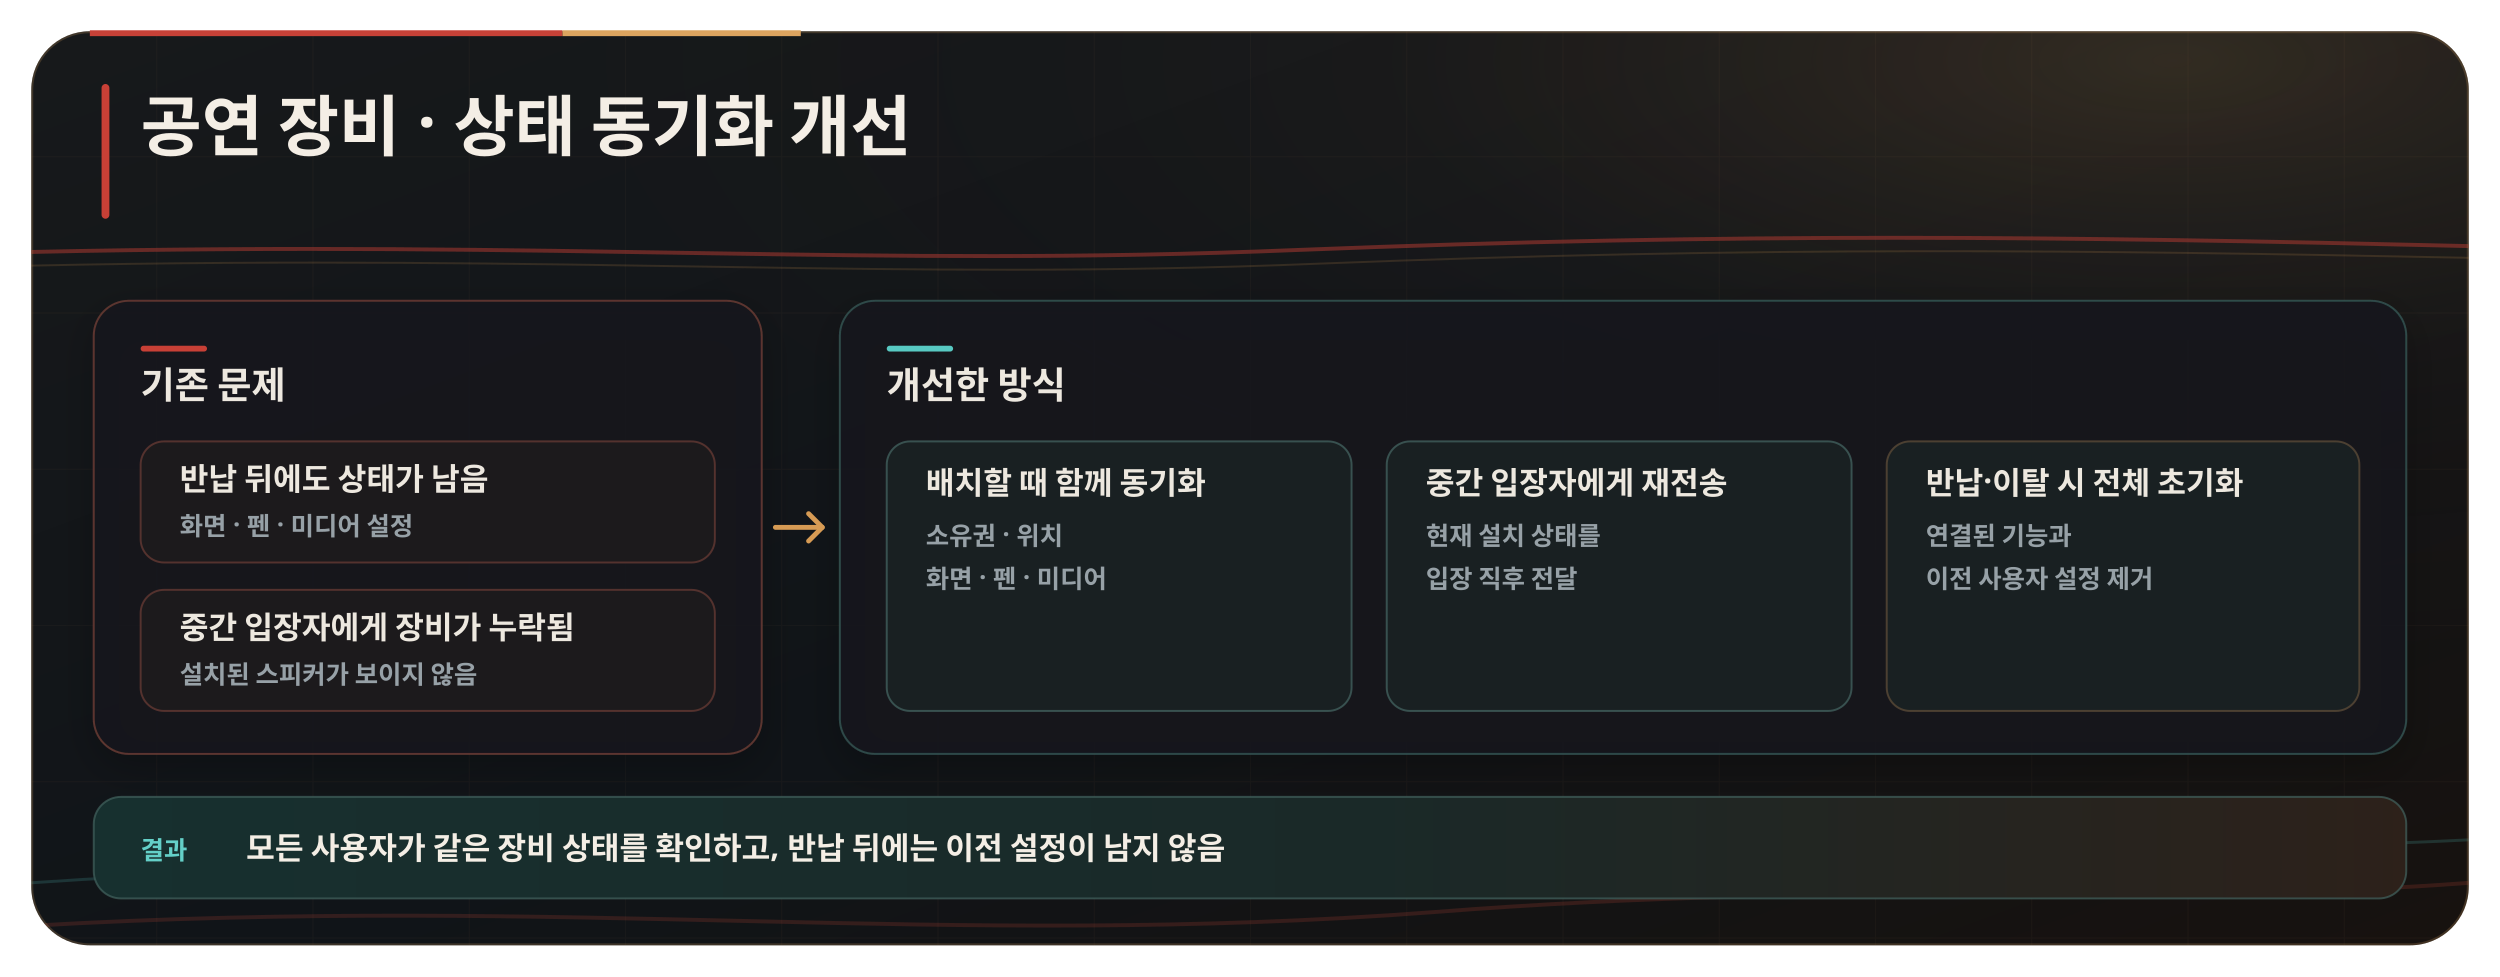
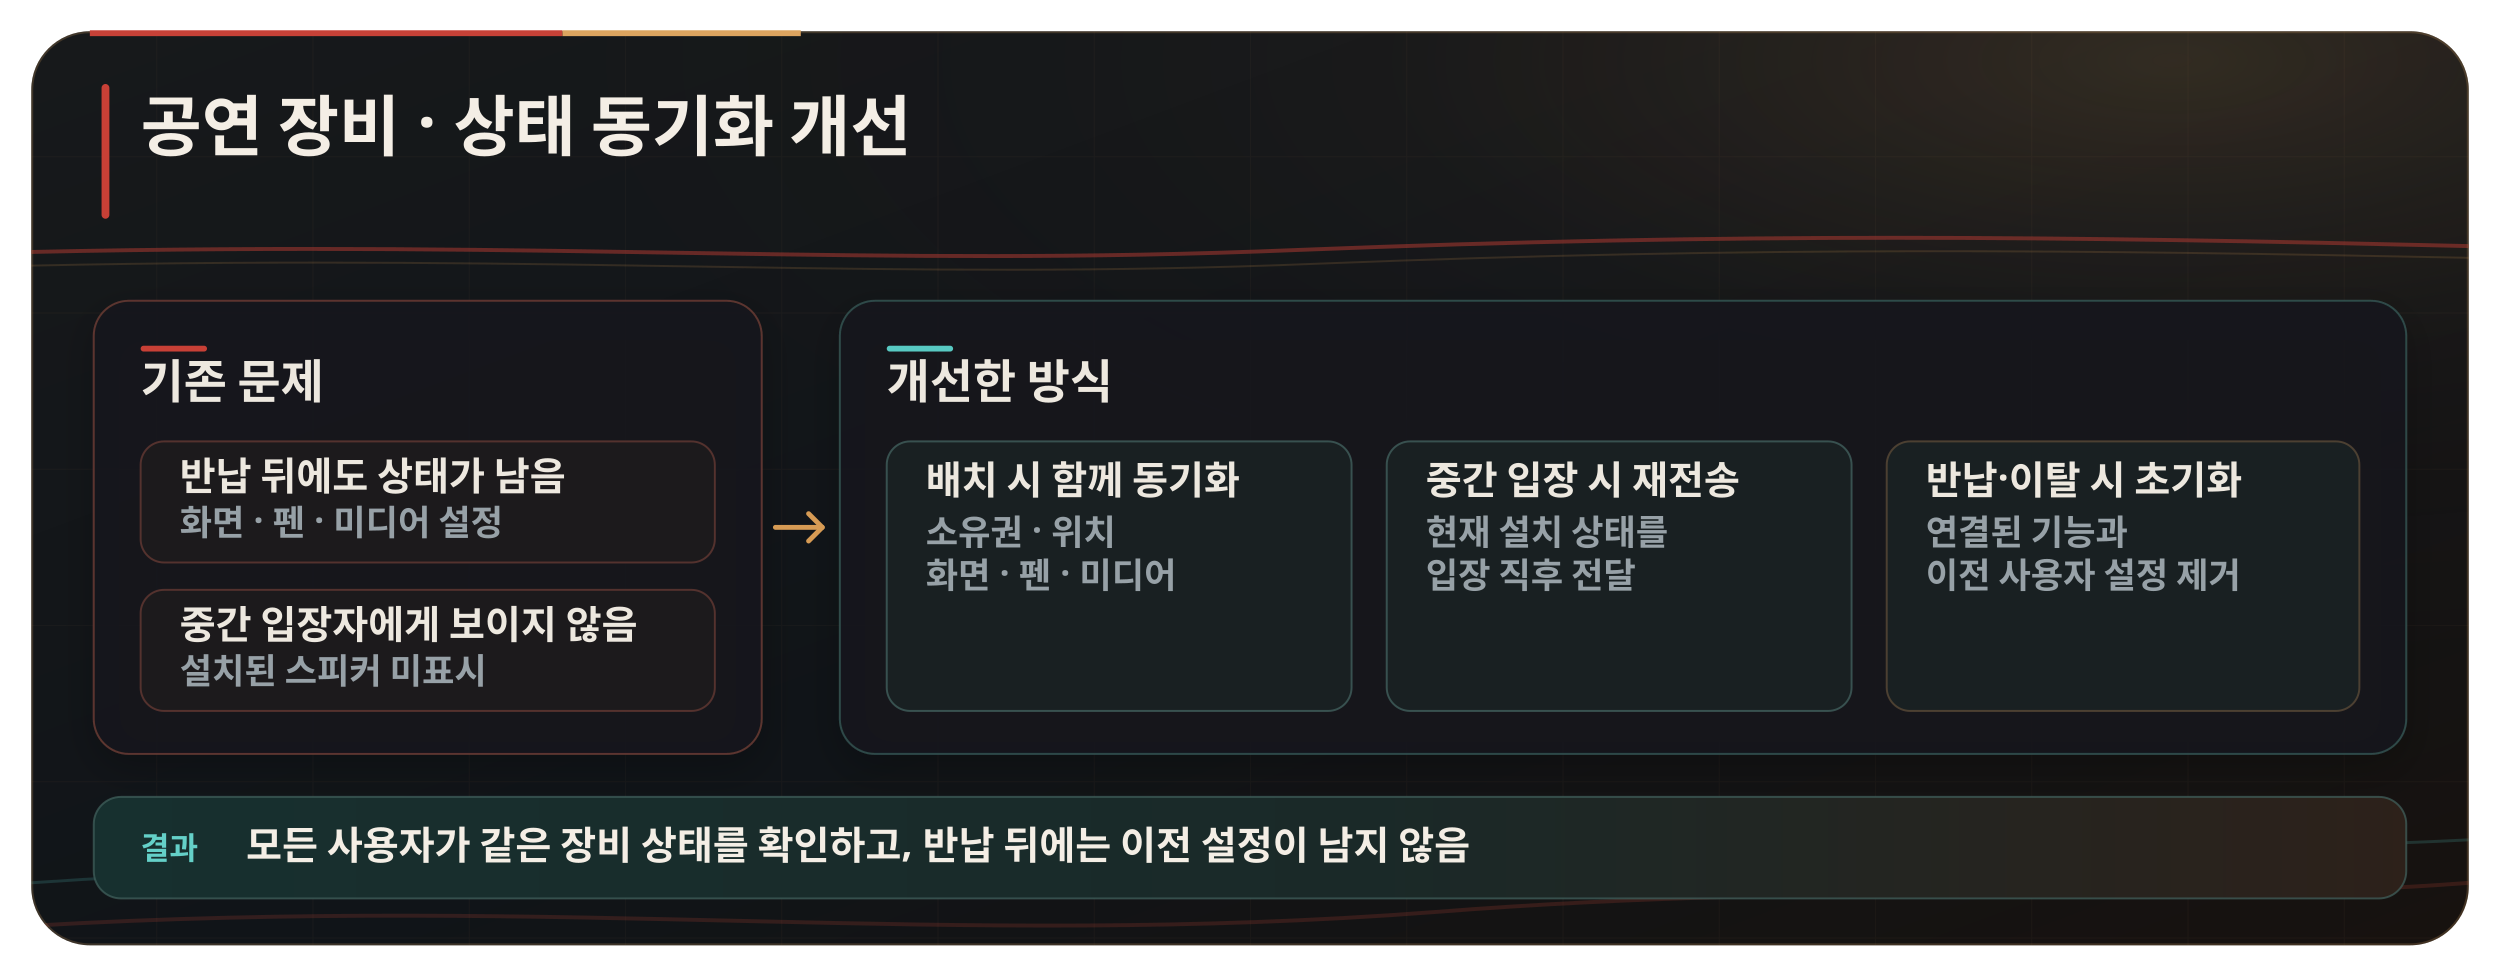
<svg xmlns="http://www.w3.org/2000/svg" width="1280" height="500" viewBox="0 0 1280 500" role="img" aria-labelledby="title desc">
  <defs>
    <linearGradient id="panelBackground" x1="0" y1="0" x2="1" y2="1">
      <stop offset="0" stop-color="#17191b" />
      <stop offset="0.55" stop-color="#101418" />
      <stop offset="1" stop-color="#17120f" />
    </linearGradient>
    <radialGradient id="stationLight" cx="88%" cy="3%" r="76%">
      <stop offset="0" stop-color="#d69a50" stop-opacity="0.17" />
      <stop offset="0.42" stop-color="#a46531" stop-opacity="0.045" />
      <stop offset="1" stop-color="#000000" stop-opacity="0" />
    </radialGradient>
    <linearGradient id="resultBar" x1="0" y1="0" x2="1" y2="0">
      <stop offset="0" stop-color="#17302f" />
      <stop offset="0.55" stop-color="#1a2928" />
      <stop offset="1" stop-color="#2d211a" />
    </linearGradient>
    <pattern id="streetGrid" width="80" height="80" patternUnits="userSpaceOnUse">
      <path d="M80 0H0V80" fill="none" stroke="#e9c08a" stroke-opacity="0.035" />
    </pattern>
    <filter id="cardShadow" x="-8%" y="-12%" width="116%" height="130%">
      <feDropShadow dx="0" dy="7" stdDeviation="10" flood-color="#000000" flood-opacity="0.24" />
    </filter>
    <clipPath id="panelClip">
      <rect x="16" y="16" width="1248" height="468" rx="30" />
    </clipPath>
    <style>
      text { font-family: Pretendard, "Noto Sans KR", "Segoe UI", sans-serif; }
      .title { fill: #f4eee5; font-size: 34px; font-weight: 750; }
-       .section { fill: #ede8df; font-size: 19px; font-weight: 700; }
-       .item-title { fill: #ede8df; font-size: 16px; font-weight: 700; }
-       .item-body { fill: #97a1a7; font-size: 13px; font-weight: 600; }
-       .result-label { fill: #64d0c8; font-size: 13px; font-weight: 750; }
-       .result-text { fill: #f4eee5; font-size: 16px; font-weight: 700; }
+       .section { fill: #ede8df; font-size: 24px; font-weight: 700; }
+       .item-title { fill: #ede8df; font-size: 20px; font-weight: 700; }
+       .item-body { fill: #97a1a7; font-size: 18px; font-weight: 600; }
+       .result-label { fill: #64d0c8; font-size: 16px; font-weight: 750; }
+       .result-text { fill: #f4eee5; font-size: 20px; font-weight: 700; }
    </style>
  </defs>
  <g clip-path="url(#panelClip)">
    <rect x="16" y="16" width="1248" height="468" rx="30" fill="url(#panelBackground)" />
    <rect x="16" y="16" width="1248" height="468" rx="30" fill="url(#stationLight)" />
    <rect x="16" y="16" width="1248" height="468" rx="30" fill="url(#streetGrid)" />
    <path d="M16 129 C290 123 445 137 664 128 C890 119 1055 121 1264 126" fill="none" stroke="#a83831" stroke-opacity="0.56" stroke-width="2" />
    <path d="M16 136 C295 130 456 144 675 135 C902 126 1068 128 1264 132" fill="none" stroke="#df9d53" stroke-opacity="0.16" />
    <path d="M16 452 C300 432 483 469 721 447 C943 427 1088 439 1264 430" fill="none" stroke="#54c9c2" stroke-opacity="0.18" stroke-width="1.5" />
    <path d="M16 474 C292 458 484 486 734 467 C951 450 1110 464 1264 452" fill="none" stroke="#b34236" stroke-opacity="0.22" stroke-width="2" />
  </g>
  <rect x="16.5" y="16.5" width="1247" height="467" rx="29.5" fill="none" stroke="#b98a55" stroke-opacity="0.26" />
  <path d="M46 17 H288" stroke="#c74137" stroke-width="3" />
  <path d="M288 17 H410" stroke="#dca45f" stroke-width="3" />
  <rect x="52" y="43" width="4" height="69" rx="2" fill="#c84036" />
  <text x="72" y="77" class="title">공연 장비 · 상태 동기화 개선</text>
  <g filter="url(#cardShadow)">
    <rect x="48" y="154" width="342" height="232" rx="18" fill="#17171a" fill-opacity="0.97" stroke="#6b3c35" stroke-opacity="0.82" />
    <rect x="430" y="154" width="802" height="232" rx="18" fill="#14191d" fill-opacity="0.97" stroke="#355553" stroke-opacity="0.82" />
  </g>
  <rect x="72" y="177" width="34" height="3" rx="1.5" fill="#c84036" />
  <text x="72" y="204" class="section">기존 문제</text>
  <rect x="72" y="226" width="294" height="62" rx="12" fill="#1c1a1c" stroke="#6b3c35" stroke-opacity="0.72" />
  <text x="92" y="251" class="item-title">반납 뒤에도 상태가 남음</text>
  <text x="92" y="274" class="item-body">화면 · 펜 · 미디어 설정</text>
  <rect x="72" y="302" width="294" height="62" rx="12" fill="#1c1a1c" stroke="#6b3c35" stroke-opacity="0.72" />
-   <text x="92" y="327" class="item-title">중간 입장자에게 장비가 누락됨</text>
-   <text x="92" y="350" class="item-body">설치된 스피커가 보이지 않음</text>
+   <text x="92" y="327" class="item-title">중간 입장자에게 보이지 않음</text>
+   <text x="92" y="350" class="item-body">설치된 스피커 미표시</text>
  <path d="M397 270 H421" stroke="#d79b54" stroke-width="2.5" stroke-linecap="round" />
  <path d="M414 263 L421 270 L414 277" fill="none" stroke="#d79b54" stroke-width="2.5" stroke-linecap="round" stroke-linejoin="round" />
  <rect x="454" y="177" width="34" height="3" rx="1.5" fill="#58c9c2" />
  <text x="454" y="204" class="section">개선한 방식</text>
  <rect x="454" y="226" width="238" height="138" rx="12" fill="#192022" stroke="#42615e" stroke-opacity="0.78" />
-   <text x="474" y="253" class="item-title">배치할 때 함께 동기화</text>
+   <text x="474" y="253" class="item-title">배치 시 함께 동기화</text>
  <text x="474" y="279" class="item-body">소유권 · 위치</text>
  <text x="474" y="301" class="item-body">화면 · 펜 · 미디어</text>
  <rect x="710" y="226" width="238" height="138" rx="12" fill="#192022" stroke="#42615e" stroke-opacity="0.78" />
-   <text x="730" y="253" class="item-title">중간 입장자에게 재전송</text>
+   <text x="730" y="253" class="item-title">중간 입장 시 재전송</text>
  <text x="730" y="279" class="item-body">현재 설치 상태를</text>
  <text x="730" y="301" class="item-body">입장 직후 전달</text>
  <rect x="966" y="226" width="242" height="138" rx="12" fill="#192022" stroke="#5b4b38" stroke-opacity="0.78" />
-   <text x="986" y="253" class="item-title">반납·이탈 시 전체 초기화</text>
+   <text x="986" y="253" class="item-title">반납·이탈 시 초기화</text>
  <text x="986" y="279" class="item-body">연결된 기능과</text>
  <text x="986" y="301" class="item-body">이전 사용자 설정 제거</text>
  <rect x="48" y="408" width="1184" height="52" rx="14" fill="url(#resultBar)" stroke="#42615e" stroke-opacity="0.72" />
  <text x="72" y="440" class="result-label">결과</text>
  <text x="126" y="440" class="result-text">모든 사용자가 같은 장비 상태를 확인하고, 반납 뒤에는 이전 설정이 남지 않음</text>
</svg>
